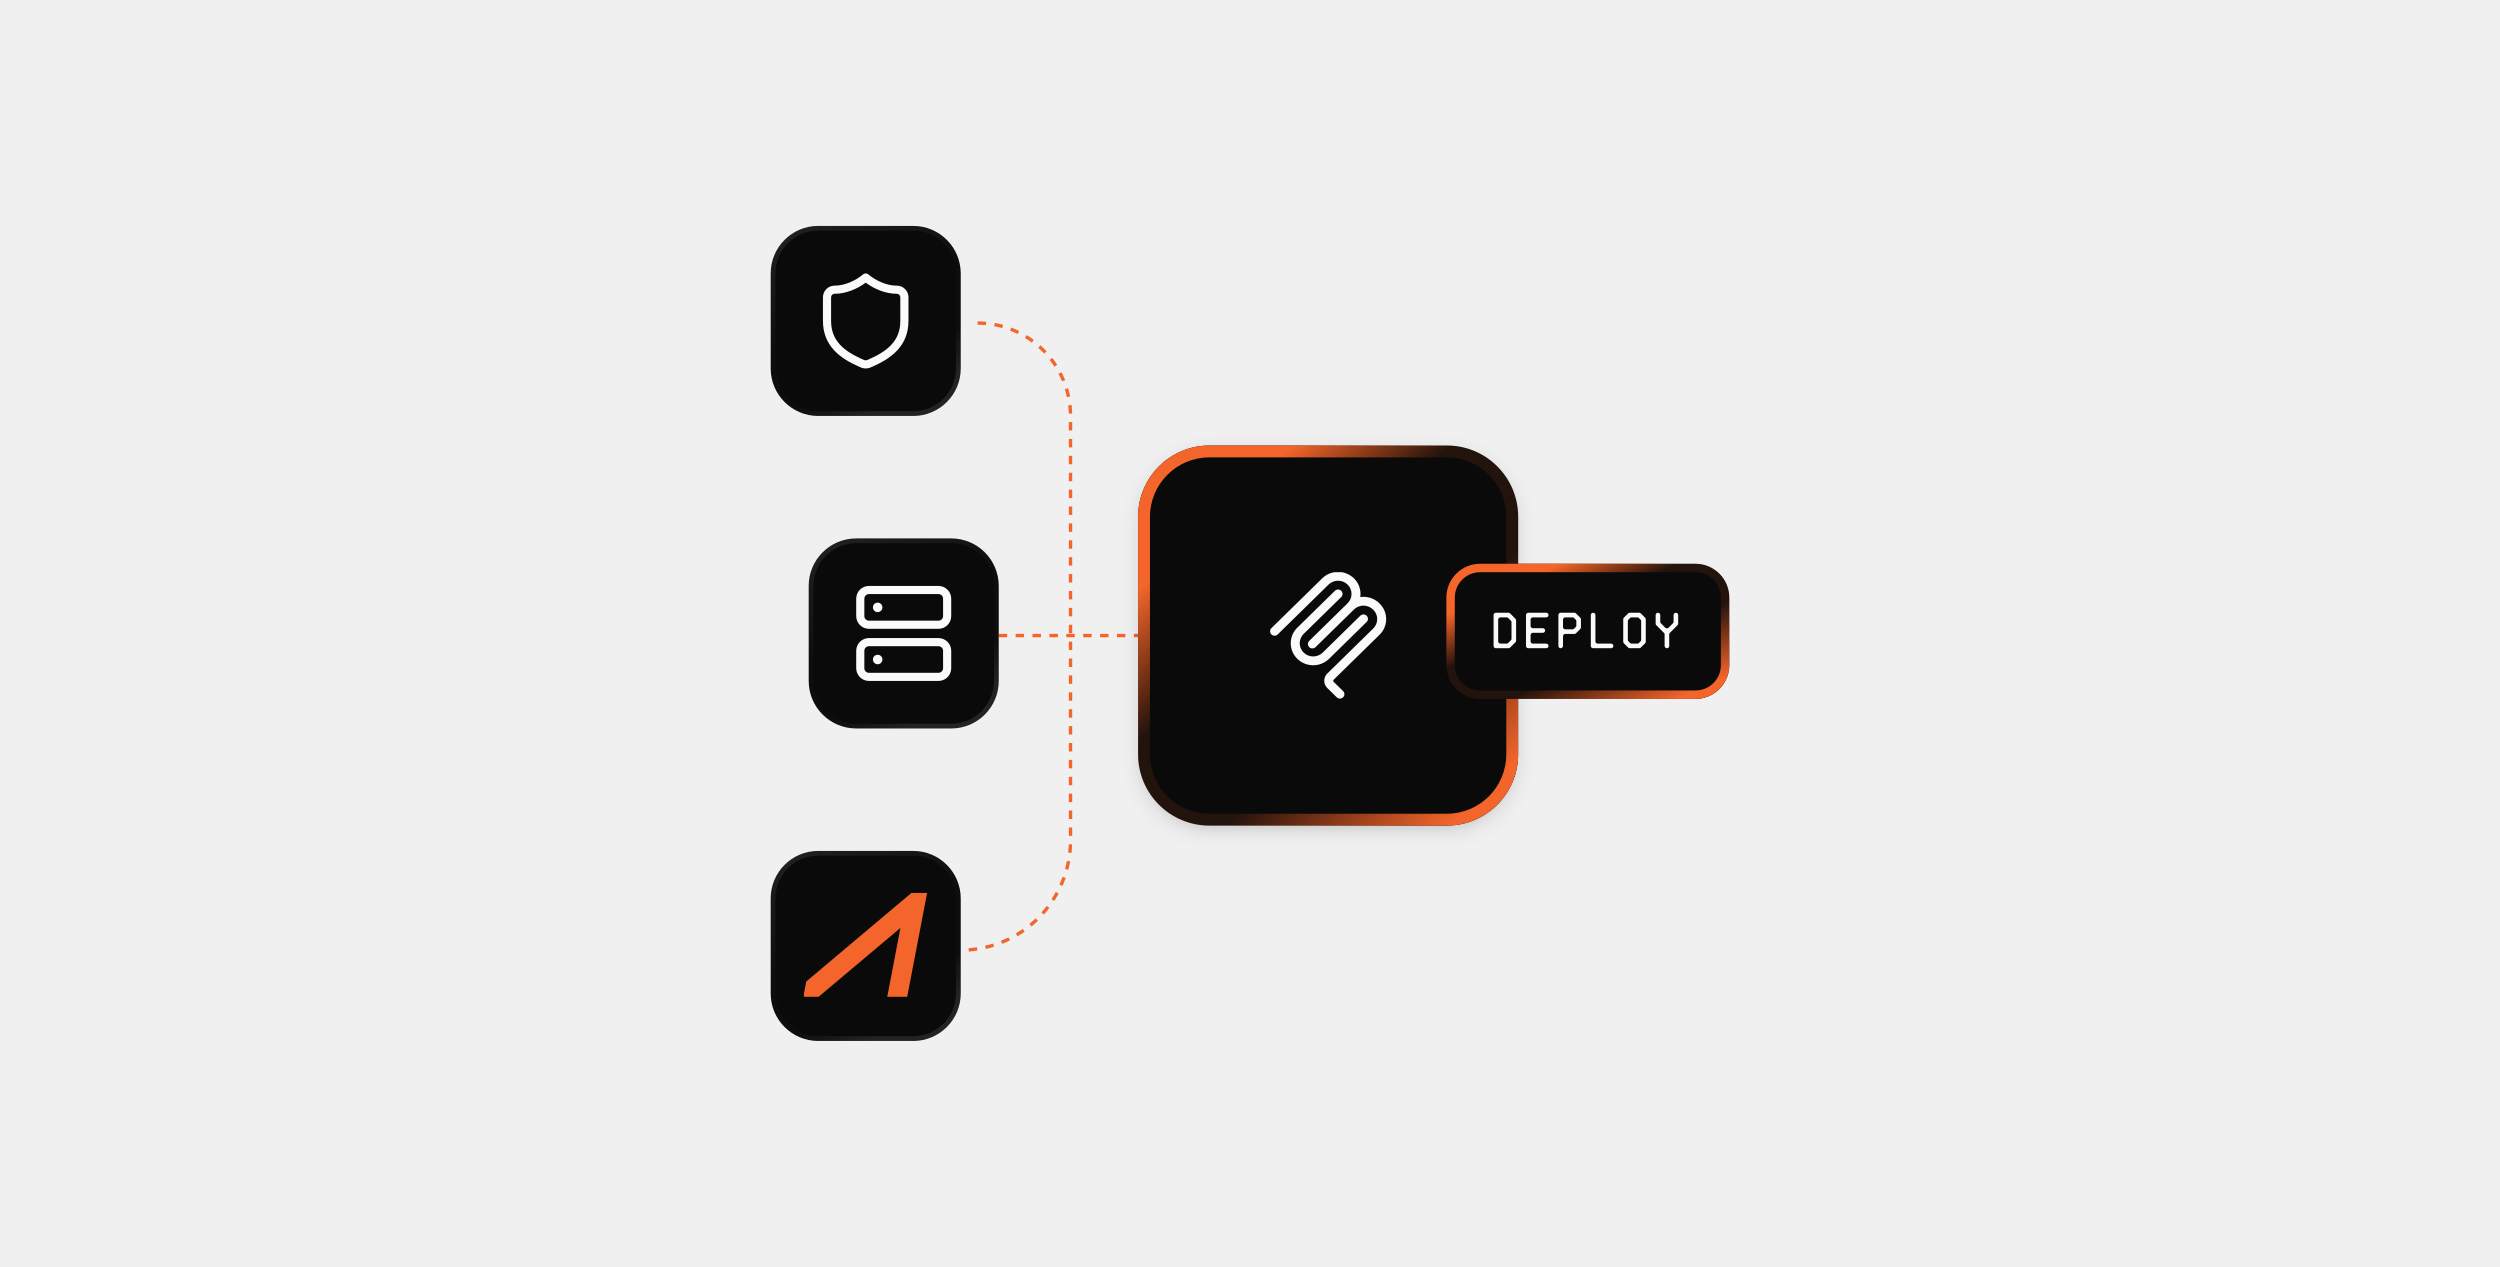
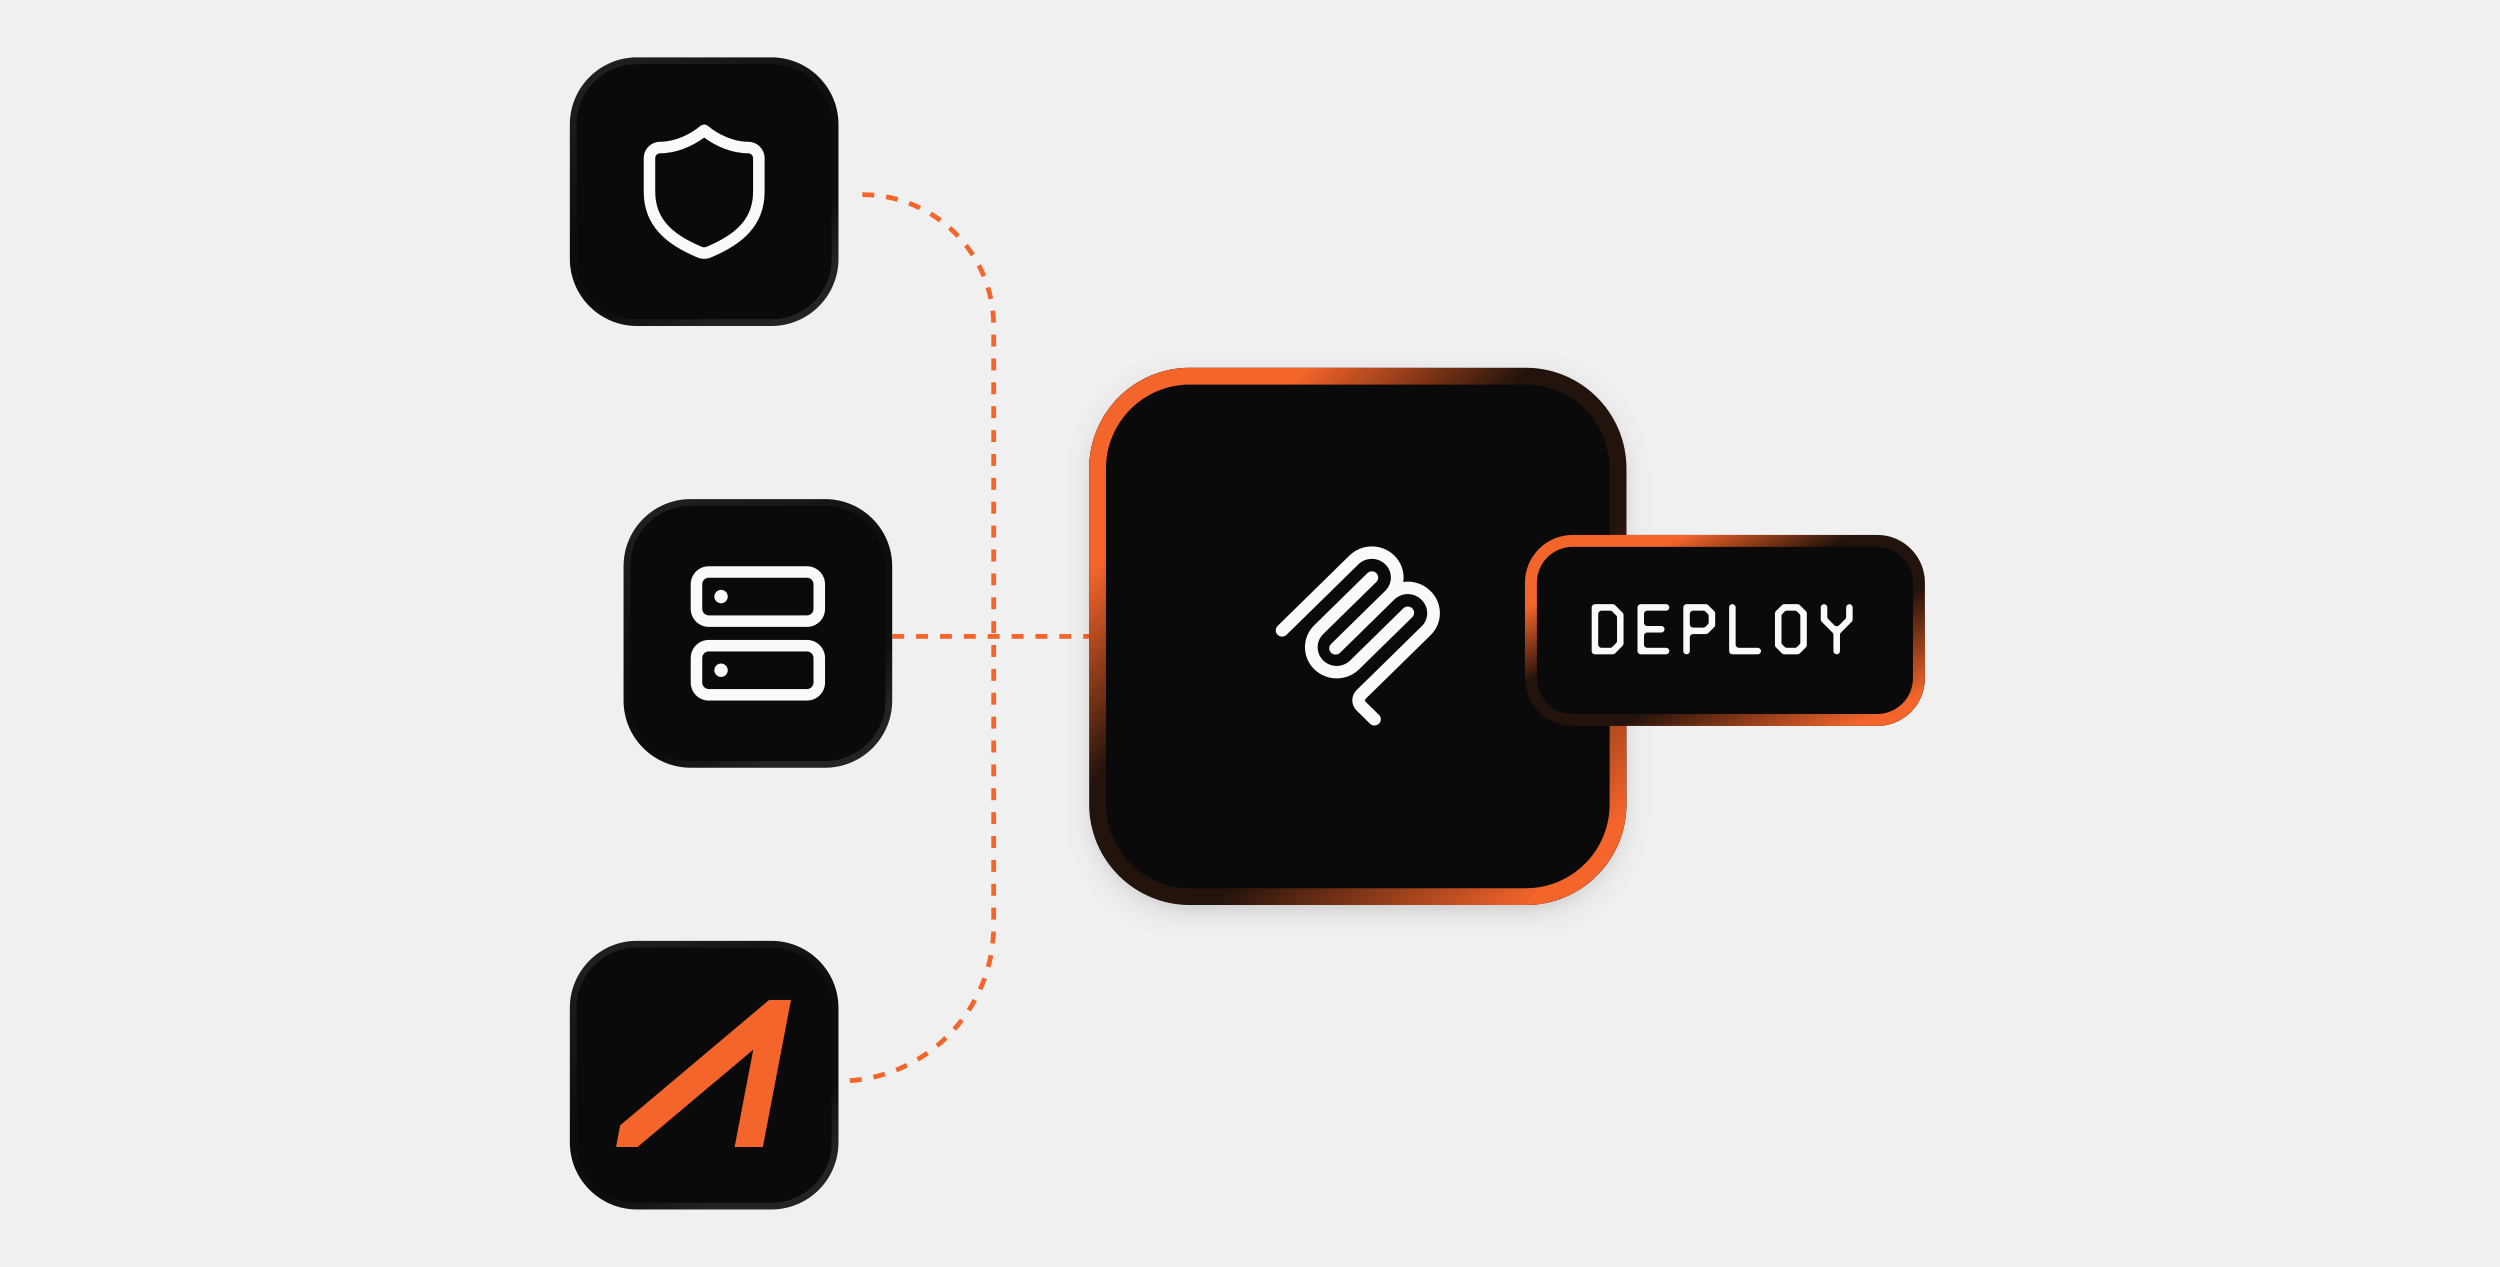
- <svg xmlns="http://www.w3.org/2000/svg" width="592" height="300" viewBox="0 0 592 300" fill="none">
+ <svg xmlns="http://www.w3.org/2000/svg" width="592" height="300" viewBox="87.04 43.89 418.8 212.23" fill="none">
  <g transform="translate(182.5 53.5)">
    <g>
      <g>
        <g>
          <path d="M132 97H9" stroke="#F3652B" stroke-width=".8" stroke-dasharray="2 2" />
        </g>
        <path d="M49 23c12.15 0 22 9.85 22 22v100.5c0 14.359-11.64 26-26 26" stroke="#F3652B" stroke-width=".8" stroke-dasharray="2 2" />
        <g>
          <mask id="path-5-inside-1_1616_203" fill="white">
            <path d="M0 11.25C0 5.037 5.037 0 11.25 0h22.5C39.963 0 45 5.037 45 11.25v22.5C45 39.963 39.963 45 33.75 45h-22.5C5.037 45 0 39.963 0 33.75z" />
          </mask>
          <path d="M0 11.25C0 5.037 5.037 0 11.25 0h22.5C39.963 0 45 5.037 45 11.25v22.5C45 39.963 39.963 45 33.75 45h-22.5C5.037 45 0 39.963 0 33.75z" fill="#0A0A0A" />
          <path d="M11.25 0v1.125h22.5v-2.25h-22.5zM45 11.25h-1.125v22.5h2.25v-22.5zM33.75 45v-1.125h-22.5v2.25h22.5zM0 33.75h1.125v-22.5h-2.25v22.5zM11.25 45v-1.125c-5.592 0-10.125-4.533-10.125-10.125h-2.25c0 6.834 5.54 12.375 12.375 12.375zM45 33.75h-1.125c0 5.592-4.533 10.125-10.125 10.125v2.25c6.834 0 12.375-5.54 12.375-12.375zM33.75 0v1.125c5.592 0 10.125 4.533 10.125 10.125h2.25c0-6.835-5.54-12.375-12.375-12.375zm-22.5 0v-1.125c-6.835 0-12.375 5.54-12.375 12.375h2.25c0-5.592 4.533-10.125 10.125-10.125z" fill="url(#paint0_linear_1616_203)" fill-opacity=".1" mask="url(#path-5-inside-1_1616_203)" />
          <g>
            <path fill-rule="evenodd" clip-rule="evenodd" d="M30.695 16.875a.82.82 0 0 0-.803-.804c-2.725 0-5.39-1.152-7.393-2.635-2.005 1.483-4.67 2.635-7.393 2.635a.82.82 0 0 0-.804.804V22.5c0 2.407.793 4.185 2.098 5.606 1.165 1.268 2.769 2.285 4.68 3.177l.839.376.048.023c.202.103.377.14.533.14.154 0 .328-.04.532-.14l.05-.023c2.28-.983 4.185-2.104 5.517-3.553 1.304-1.421 2.096-3.197 2.096-5.606zm1.93 5.625c0 2.896-.977 5.136-2.605 6.91-1.6 1.743-3.796 2.995-6.175 4.02l-.001-.001a3.1 3.1 0 0 1-1.344.321c-.47 0-.92-.117-1.346-.323v.003c-2.38-1.025-4.574-2.277-6.175-4.02-1.628-1.774-2.604-4.014-2.604-6.91v-5.625a2.747 2.747 0 0 1 2.73-2.732c2.452 0 4.972-1.167 6.776-2.67l.142-.098a.97.97 0 0 1 1.094.098c1.804 1.505 4.325 2.67 6.775 2.67a2.75 2.75 0 0 1 2.733 2.732z" fill="#FAFAFA" />
          </g>
        </g>
        <g>
          <mask id="path-8-inside-2_1616_203" fill="white">
            <path d="M9 85.25C9 79.037 14.037 74 20.25 74h22.5C48.963 74 54 79.037 54 85.25v22.5c0 6.213-5.037 11.25-11.25 11.25h-22.5C14.037 119 9 113.963 9 107.75z" />
          </mask>
          <path d="M9 85.25C9 79.037 14.037 74 20.25 74h22.5C48.963 74 54 79.037 54 85.25v22.5c0 6.213-5.037 11.25-11.25 11.25h-22.5C14.037 119 9 113.963 9 107.75z" fill="#0A0A0A" />
          <path d="M20.25 74v1.125h22.5v-2.25h-22.5zM54 85.25h-1.125v22.5h2.25v-22.5zM42.75 119v-1.125h-22.5v2.25h22.5zM9 107.75h1.125v-22.5h-2.25v22.5zM20.25 119v-1.125c-5.592 0-10.125-4.533-10.125-10.125h-2.25c0 6.835 5.54 12.375 12.375 12.375zM54 107.75h-1.125c0 5.592-4.533 10.125-10.125 10.125v2.25c6.834 0 12.375-5.54 12.375-12.375zM42.75 74v1.125c5.592 0 10.125 4.533 10.125 10.125h2.25c0-6.835-5.54-12.375-12.375-12.375zm-22.5 0v-1.125c-6.834 0-12.375 5.54-12.375 12.375h2.25c0-5.592 4.533-10.125 10.125-10.125z" fill="url(#paint1_linear_1616_203)" fill-opacity=".1" mask="url(#path-8-inside-2_1616_203)" />
          <g>
            <path fill-rule="evenodd" clip-rule="evenodd" d="M25.329 101.547a1.124 1.124 0 1 1 .001 2.248 1.124 1.124 0 0 1-.001-2.248m14.398-3.953a3.02 3.02 0 0 1 3.023 3.021v4.113a3.02 3.02 0 0 1-3.023 3.021H23.271a3.02 3.02 0 0 1-3.021-3.021v-4.113a3.02 3.02 0 0 1 3.021-3.021zM23.271 99.52c-.604 0-1.094.49-1.094 1.094v4.113c0 .604.49 1.093 1.094 1.093h16.456c.604 0 1.094-.489 1.094-1.093v-4.113c0-.604-.49-1.094-1.094-1.094zm2.058-10.317a1.124 1.124 0 1 1 .002 2.248 1.124 1.124 0 0 1-.002-2.248m14.398-3.953a3.02 3.02 0 0 1 3.023 3.021v4.113a3.02 3.02 0 0 1-3.023 3.021H23.271a3.02 3.02 0 0 1-3.021-3.021v-4.113a3.02 3.02 0 0 1 3.021-3.021zm-16.456 1.927c-.604 0-1.094.49-1.094 1.094v4.113c0 .604.49 1.093 1.094 1.093h16.456c.604 0 1.094-.489 1.094-1.093v-4.113c0-.604-.49-1.094-1.094-1.094z" fill="#FAFAFA" />
          </g>
        </g>
        <g>
          <mask id="path-11-inside-3_1616_203" fill="white">
            <path d="M0 159.25C0 153.037 5.037 148 11.25 148h22.5c6.213 0 11.25 5.037 11.25 11.25v22.5c0 6.213-5.037 11.25-11.25 11.25h-22.5C5.037 193 0 187.963 0 181.75z" />
          </mask>
          <path d="M0 159.25C0 153.037 5.037 148 11.25 148h22.5c6.213 0 11.25 5.037 11.25 11.25v22.5c0 6.213-5.037 11.25-11.25 11.25h-22.5C5.037 193 0 187.963 0 181.75z" fill="#0A0A0A" />
          <path d="M11.25 148v1.125h22.5v-2.25h-22.5zM45 159.25h-1.125v22.5h2.25v-22.5zM33.75 193v-1.125h-22.5v2.25h22.5zM0 181.75h1.125v-22.5h-2.25v22.5zM11.25 193v-1.125c-5.592 0-10.125-4.533-10.125-10.125h-2.25c0 6.835 5.54 12.375 12.375 12.375zM45 181.75h-1.125c0 5.592-4.533 10.125-10.125 10.125v2.25c6.834 0 12.375-5.54 12.375-12.375zM33.75 148v1.125c5.592 0 10.125 4.533 10.125 10.125h2.25c0-6.835-5.54-12.375-12.375-12.375zm-22.5 0v-1.125c-6.835 0-12.375 5.54-12.375 12.375h2.25c0-5.592 4.533-10.125 10.125-10.125z" fill="url(#paint2_linear_1616_203)" fill-opacity=".1" mask="url(#path-11-inside-3_1616_203)" />
          <g>
            <g clip-path="url(#clip0_1616_203)">
              <g>
                <mask id="mask0_1616_203" style="mask-type:luminance" maskUnits="userSpaceOnUse" x="7" y="157" width="31" height="27">
                  <g>
                    <path d="M37.266 157.844H7.734v25.312h29.532z" fill="white" />
                  </g>
                </mask>
                <g mask="url(#mask0_1616_203)">
                  <g>
                    <path fill-rule="evenodd" clip-rule="evenodd" d="M33.45 157.844 8.425 178.912l-.69 3.627h3.605l19.385-16.312-3.124 16.312h4.728l4.73-24.695z" fill="#F3652B" />
                  </g>
                </g>
              </g>
            </g>
          </g>
        </g>
        <g filter="url(#filter0_dd_1616_203)">
          <mask id="path-15-inside-4_1616_203" fill="white">
            <path d="M87 68.875C87 59.555 94.555 52 103.875 52h56.25C169.445 52 177 59.555 177 68.875v56.25c0 9.32-7.555 16.875-16.875 16.875h-56.25C94.555 142 87 134.445 87 125.125z" />
          </mask>
          <path d="M87 68.875C87 59.555 94.555 52 103.875 52h56.25C169.445 52 177 59.555 177 68.875v56.25c0 9.32-7.555 16.875-16.875 16.875h-56.25C94.555 142 87 134.445 87 125.125z" fill="#0A0A0A" />
          <path d="M103.875 52v2.813h56.25v-5.625h-56.25zM177 68.875h-2.812v56.25h5.624v-56.25zM160.125 142v-2.812h-56.25v5.624h56.25zM87 125.125h2.813v-56.25h-5.625v56.25zM103.875 142v-2.812c-7.766 0-14.062-6.296-14.062-14.063h-5.625c0 10.873 8.814 19.687 19.687 19.687zM177 125.125h-2.812c0 7.767-6.296 14.063-14.063 14.063v5.624c10.873 0 19.687-8.814 19.687-19.687zM160.125 52v2.813c7.767 0 14.063 6.295 14.063 14.062h5.624c0-10.873-8.814-19.687-19.687-19.687zm-56.25 0v-2.812c-10.873 0-19.687 8.814-19.687 19.687h5.625c0-7.767 6.296-14.062 14.062-14.062z" fill="url(#paint3_linear_1616_203)" mask="url(#path-15-inside-4_1616_203)" />
          <g clip-path="url(#clip1_1616_203)">
            <path fill-rule="evenodd" clip-rule="evenodd" d="M136.61 84.929a3.234 3.234 0 0 0-4.512 0l-12.033 11.8a1.08 1.08 0 0 1-1.503 0 1.03 1.03 0 0 1-.231-1.138q.082-.192.231-.337l12.032-11.8a5.393 5.393 0 0 1 7.52 0 5.15 5.15 0 0 1 1.505 4.425 5.38 5.38 0 0 1 4.511 1.475l.063.062a5.15 5.15 0 0 1 1.152 5.69 5.15 5.15 0 0 1-1.152 1.685l-10.883 10.671a.35.35 0 0 0-.104.246.36.36 0 0 0 .104.246l2.235 2.192a1.04 1.04 0 0 1 .312.738 1.04 1.04 0 0 1-.312.737 1.077 1.077 0 0 1-1.503 0l-2.235-2.191a2.4 2.4 0 0 1-.728-1.721 2.4 2.4 0 0 1 .728-1.722l10.882-10.672a3.08 3.08 0 0 0 .934-2.212 3.1 3.1 0 0 0-.934-2.213l-.062-.061a3.237 3.237 0 0 0-4.509-.004l-8.965 8.793-.003.002-.122.121a1.08 1.08 0 0 1-1.505 0 1.03 1.03 0 0 1-.231-1.138q.082-.19.231-.337l9.091-8.916a3.09 3.09 0 0 0-.004-4.421" fill="#FAFAFA" />
            <path fill-rule="evenodd" clip-rule="evenodd" d="M135.106 87.879a1.03 1.03 0 0 0 .231-1.138 1 1 0 0 0-.231-.337 1.077 1.077 0 0 0-1.505 0l-8.898 8.727a5.15 5.15 0 0 0-1.558 3.688 5.15 5.15 0 0 0 1.558 3.687 5.39 5.39 0 0 0 7.52 0l8.9-8.727a1.03 1.03 0 0 0 0-1.475 1.08 1.08 0 0 0-1.505 0l-8.899 8.727a3.235 3.235 0 0 1-4.513 0 3.1 3.1 0 0 1-.934-2.212 3.1 3.1 0 0 1 .934-2.213z" fill="#FAFAFA" />
          </g>
        </g>
        <g>
          <mask id="path-19-inside-5_1616_203" fill="white">
            <path d="M160 88a8 8 0 0 1 8-8h51a8 8 0 0 1 8 8v16a8 8 0 0 1-8 8h-51a8 8 0 0 1-8-8z" />
          </mask>
          <path d="M160 88a8 8 0 0 1 8-8h51a8 8 0 0 1 8 8v16a8 8 0 0 1-8 8h-51a8 8 0 0 1-8-8z" fill="#0A0A0A" />
          <path d="M168 80v2h51v-4h-51zm59 8h-2v16h4V88zm-8 24v-2h-51v4h51zm-59-8h2V88h-4v16zm8 8v-2a6 6 0 0 1-6-6h-4c0 5.523 4.477 10 10 10zm59-8h-2a6 6 0 0 1-6 6v4c5.523 0 10-4.477 10-10zm-8-24v2a6 6 0 0 1 6 6h4c0-5.523-4.477-10-10-10zm-51 0v-2c-5.523 0-10 4.477-10 10h4a6 6 0 0 1 6-6z" fill="url(#paint4_linear_1616_203)" mask="url(#path-19-inside-5_1616_203)" />
          <path d="m174.605 98.787.698-.697a.4.4 0 0 0 .123-.299v-3.984a.4.4 0 0 0-.123-.3l-.698-.697a.4.4 0 0 0-.298-.117h-1.5a.52.52 0 0 0-.381.159.52.52 0 0 0-.158.38v5.133q0 .224.158.387a.52.52 0 0 0 .381.158h1.5a.4.4 0 0 0 .298-.123m.493-7.031 1.248 1.26q.17.152.17.386v4.8q0 .228-.17.38l-1.248 1.26a.52.52 0 0 1-.381.158h-3a.52.52 0 0 1-.381-.158.52.52 0 0 1-.158-.381v-7.318q0-.224.158-.381a.5.5 0 0 1 .381-.164h3a.52.52 0 0 1 .381.158m3.756 7.705v-7.318q0-.224.158-.381a.5.5 0 0 1 .381-.164h4.259q.224 0 .381.164a.52.52 0 0 1 .158.38.54.54 0 0 1-.158.387.5.5 0 0 1-.381.164h-3.17a.52.52 0 0 0-.38.159.52.52 0 0 0-.159.38v1.477q0 .222.159.387.158.165.38.164h2.356q.222 0 .387.158a.53.53 0 0 1 0 .767.53.53 0 0 1-.387.165h-2.356a.5.5 0 0 0-.38.164.54.54 0 0 0-.159.392v1.46q0 .222.159.386a.52.52 0 0 0 .38.158h3.17q.224 0 .381.164.158.165.158.387a.52.52 0 0 1-.158.38.52.52 0 0 1-.381.159h-4.259a.52.52 0 0 1-.381-.158.52.52 0 0 1-.158-.381m8.765-2.303v2.303a.5.5 0 0 1-.164.38.54.54 0 0 1-.387.159.52.52 0 0 1-.38-.158.52.52 0 0 1-.159-.381v-7.318q0-.224.159-.381a.5.5 0 0 1 .38-.164h3.241q.24 0 .392.17l1.008.996a.53.53 0 0 1 .158.386v1.905q0 .24-.158.398l-1.008.996a.5.5 0 0 1-.392.164h-2.151a.5.5 0 0 0-.381.164.52.52 0 0 0-.158.381m.539-1.635h1.752a.4.4 0 0 0 .299-.117l.445-.445a.4.4 0 0 0 .123-.299v-1.107a.4.4 0 0 0-.123-.3l-.445-.444a.4.4 0 0 0-.299-.118h-1.752a.52.52 0 0 0-.381.159.52.52 0 0 0-.158.38v1.752a.52.52 0 0 0 .158.381.52.52 0 0 0 .381.158m7.137-3.38v6.222a.54.54 0 0 0 .539.545h3.17q.222 0 .381.164a.54.54 0 0 1 .158.387.52.52 0 0 1-.158.38.52.52 0 0 1-.381.159h-4.26a.52.52 0 0 1-.381-.158.52.52 0 0 1-.158-.381v-7.318a.52.52 0 0 1 .158-.381.53.53 0 0 1 .768 0 .5.5 0 0 1 .164.38m10.758-.375 1.008.996a.53.53 0 0 1 .158.386v5.303a.52.52 0 0 1-.158.381l-1.008.996a.5.5 0 0 1-.393.17h-2.232a.5.5 0 0 1-.387-.17l-1.008-.996a.52.52 0 0 1-.152-.38V93.15q0-.234.152-.386l1.008-.996a.5.5 0 0 1 .387-.17h2.232q.24 0 .393.17m-.492 7.02.445-.446a.4.4 0 0 0 .123-.299v-4.488a.4.4 0 0 0-.123-.3l-.445-.444a.4.4 0 0 0-.299-.118h-1.424a.4.4 0 0 0-.305.118l-.439.445a.4.4 0 0 0-.123.299v4.488q0 .176.123.299l.439.445a.42.42 0 0 0 .305.123h1.424a.4.4 0 0 0 .299-.123m6-2.386-1.84-1.84a.53.53 0 0 1-.164-.392v-2.027q0-.224.158-.381a.5.5 0 0 1 .381-.164q.222 0 .386.164.165.158.164.38v1.618q0 .176.124.299l1.066 1.084a.52.52 0 0 0 .381.152q.246 0 .398-.152l1.067-1.084a.4.4 0 0 0 .123-.3v-1.616q0-.224.164-.381a.53.53 0 0 1 .386-.164q.224 0 .381.164a.52.52 0 0 1 .159.38v2.028a.54.54 0 0 1-.17.392l-1.834 1.84a.4.4 0 0 0-.118.3v2.759a.52.52 0 0 1-.158.387.55.55 0 0 1-.398.152.52.52 0 0 1-.381-.158.52.52 0 0 1-.158-.381V96.7a.4.4 0 0 0-.117-.299" fill="#FAFAFA" />
        </g>
      </g>
    </g>
  </g>
  <defs>
    <filter id="filter0_dd_1616_203" x="82.781" y="49.188" width="98.438" height="98.438" filterUnits="userSpaceOnUse" color-interpolation-filters="sRGB">
      <feFlood flood-opacity="0" result="BackgroundImageFix" />
      <feColorMatrix in="SourceAlpha" type="matrix" values="0 0 0 0 0 0 0 0 0 0 0 0 0 0 0 0 0 0 127 0" result="hardAlpha" />
      <feMorphology radius="1.406" operator="erode" in="SourceAlpha" result="effect1_dropShadow_1616_203" />
      <feOffset dy="1.406" />
      <feGaussianBlur stdDeviation="1.406" />
      <feColorMatrix type="matrix" values="0 0 0 0 0 0 0 0 0 0 0 0 0 0 0 0 0 0 0.1 0" />
      <feBlend mode="normal" in2="BackgroundImageFix" result="effect1_dropShadow_1616_203" />
      <feColorMatrix in="SourceAlpha" type="matrix" values="0 0 0 0 0 0 0 0 0 0 0 0 0 0 0 0 0 0 127 0" result="hardAlpha" />
      <feOffset dy="1.406" />
      <feGaussianBlur stdDeviation="2.109" />
      <feColorMatrix type="matrix" values="0 0 0 0 0 0 0 0 0 0 0 0 0 0 0 0 0 0 0.1 0" />
      <feBlend mode="normal" in2="effect1_dropShadow_1616_203" result="effect2_dropShadow_1616_203" />
      <feBlend mode="normal" in="SourceGraphic" in2="effect2_dropShadow_1616_203" result="shape" />
    </filter>
    <linearGradient id="paint0_linear_1616_203" x1="0" y1="0" x2="22.5" y2="45" gradientUnits="userSpaceOnUse">
      <stop stop-color="white" />
      <stop offset=".548" stop-color="white" stop-opacity=".1" />
      <stop offset=".817" stop-color="white" stop-opacity=".1" />
      <stop offset="1" stop-color="white" />
    </linearGradient>
    <linearGradient id="paint1_linear_1616_203" x1="9" y1="74" x2="31.5" y2="119" gradientUnits="userSpaceOnUse">
      <stop stop-color="white" />
      <stop offset=".548" stop-color="white" stop-opacity=".1" />
      <stop offset=".817" stop-color="white" stop-opacity=".1" />
      <stop offset="1" stop-color="white" />
    </linearGradient>
    <linearGradient id="paint2_linear_1616_203" x1="0" y1="148" x2="22.5" y2="193" gradientUnits="userSpaceOnUse">
      <stop stop-color="white" />
      <stop offset=".548" stop-color="white" stop-opacity=".1" />
      <stop offset=".817" stop-color="white" stop-opacity=".1" />
      <stop offset="1" stop-color="white" />
    </linearGradient>
    <linearGradient id="paint3_linear_1616_203" x1="105.633" y1="68.875" x2="167.859" y2="134.969" gradientUnits="userSpaceOnUse">
      <stop stop-color="#F3652B" />
      <stop offset=".285" stop-color="#FE601F" stop-opacity=".1" />
      <stop offset=".6" stop-color="#FE601F" stop-opacity=".1" />
      <stop offset="1" stop-color="#F3652B" />
    </linearGradient>
    <linearGradient id="paint4_linear_1616_203" x1="173.871" y1="86" x2="190.452" y2="122.874" gradientUnits="userSpaceOnUse">
      <stop stop-color="#F3652B" />
      <stop offset=".285" stop-color="#FE601F" stop-opacity=".1" />
      <stop offset=".6" stop-color="#FE601F" stop-opacity=".1" />
      <stop offset="1" stop-color="#F3652B" />
    </linearGradient>
    <clipPath id="clip0_1616_203">
      <rect width="29.531" height="25.313" fill="white" transform="translate(7.734 157.844)" />
    </clipPath>
    <clipPath id="clip1_1616_203">
      <rect width="30" height="30" fill="white" transform="translate(117 82)" />
    </clipPath>
  </defs>
</svg>
